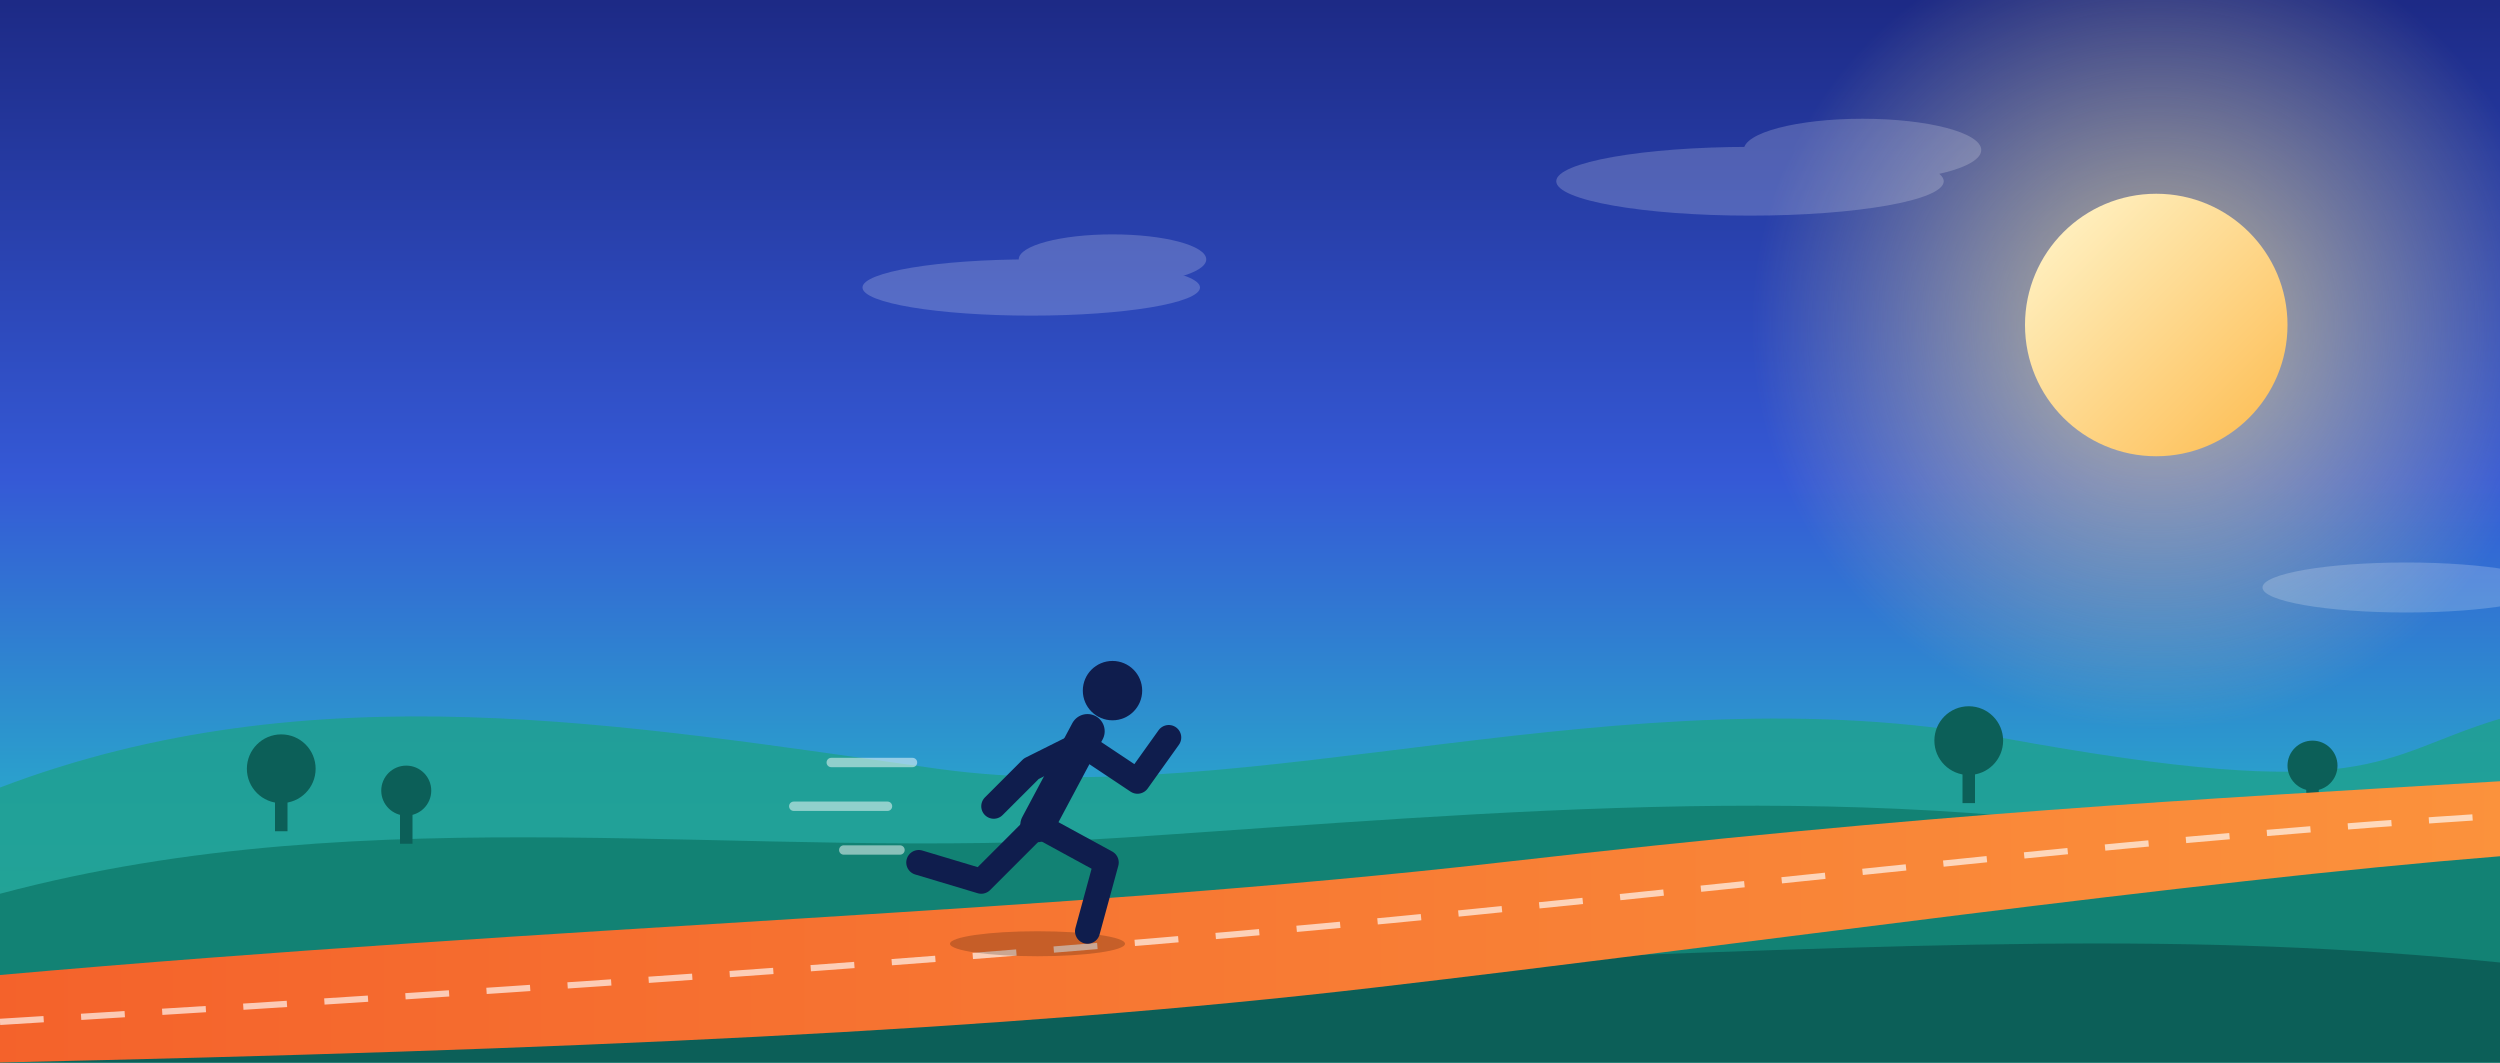
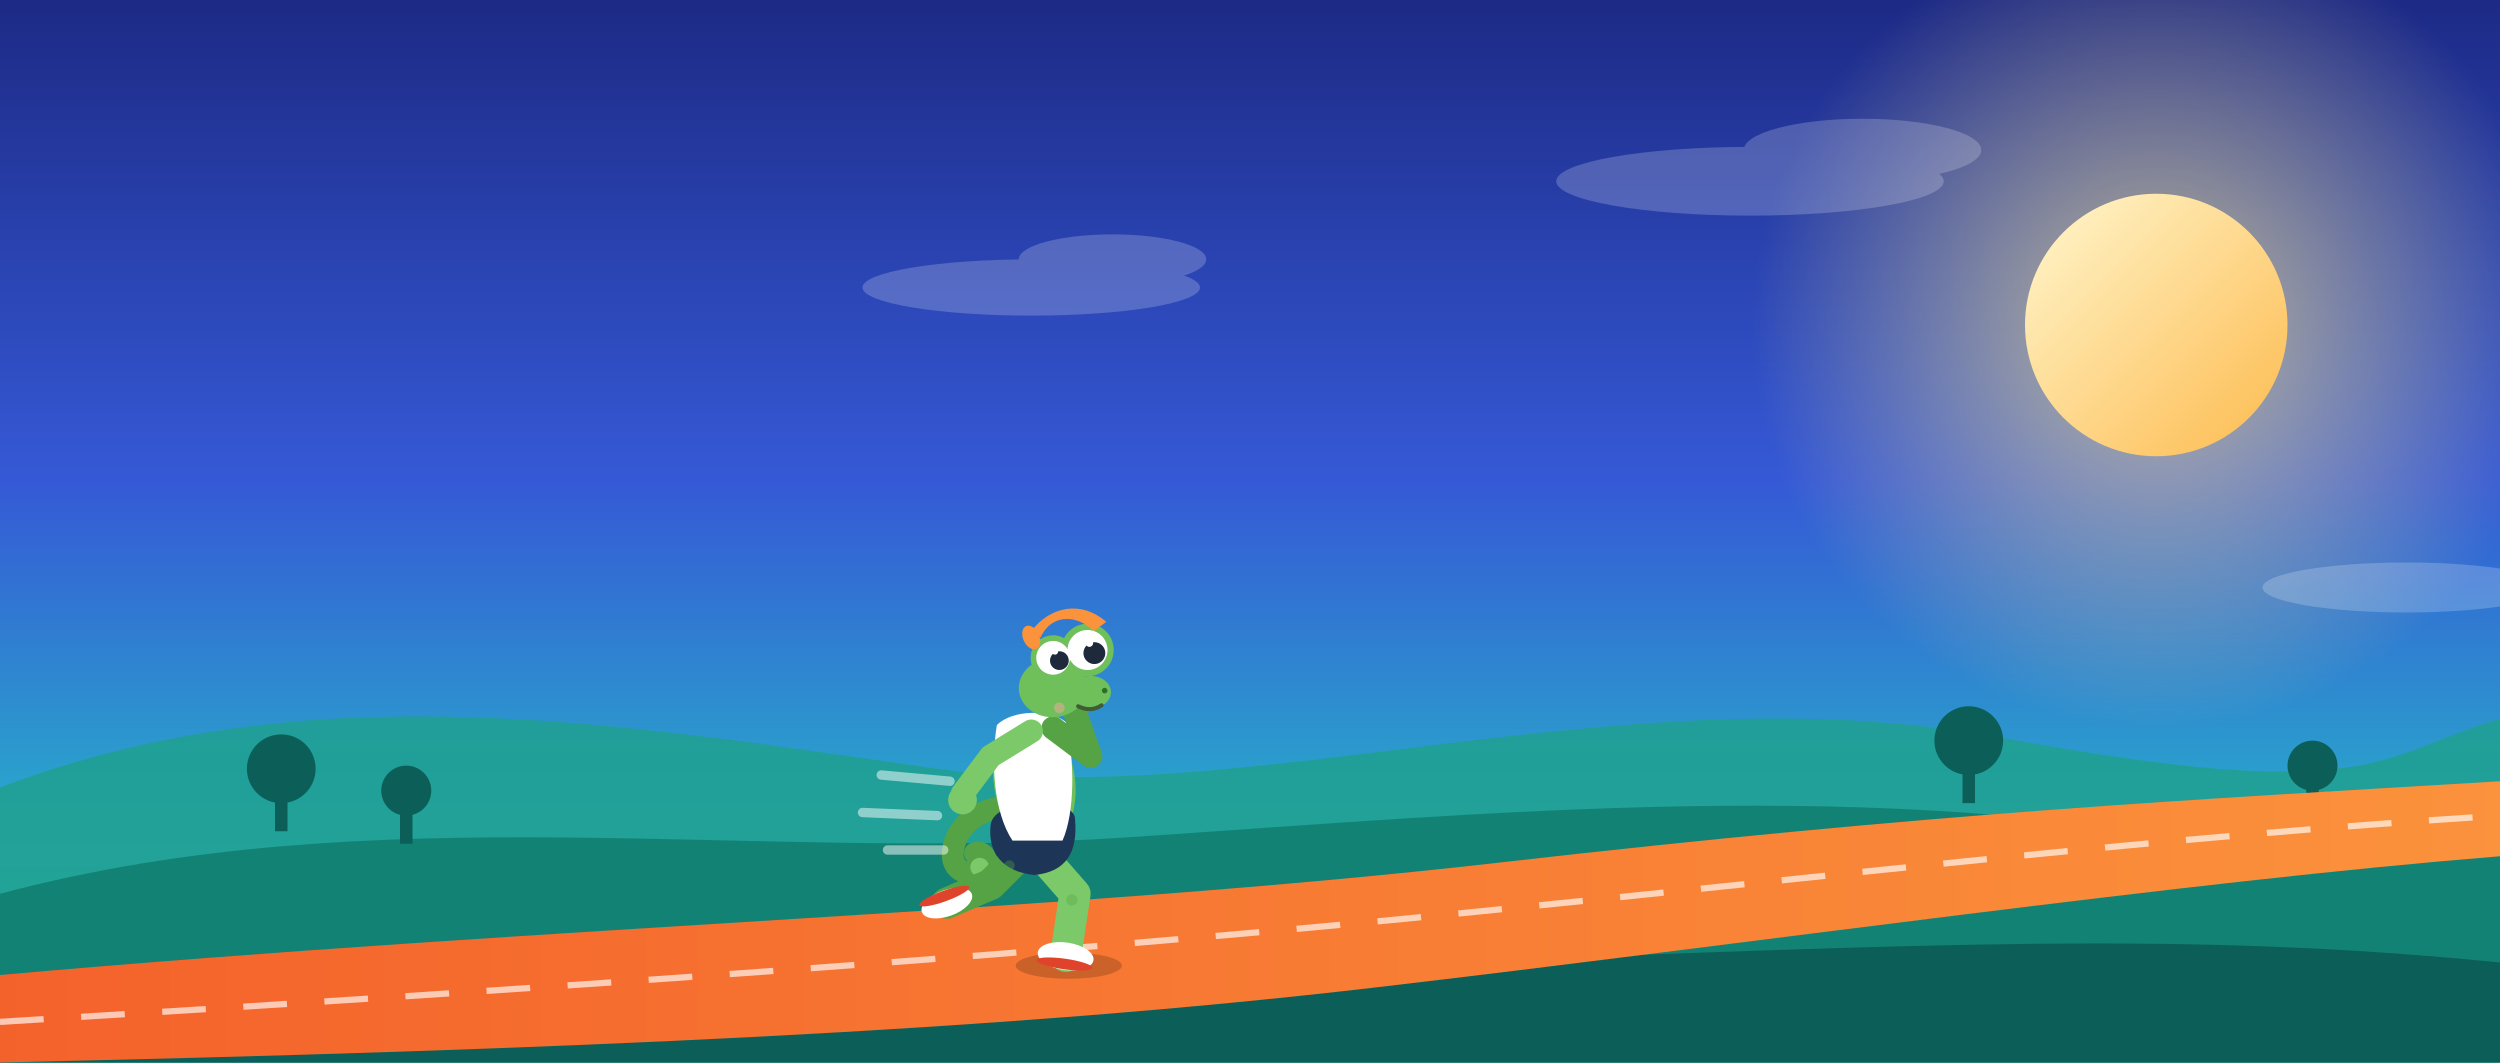
<svg xmlns="http://www.w3.org/2000/svg" viewBox="0 0 800 340" preserveAspectRatio="xMidYMid slice">
  <defs>
    <linearGradient id="sky" x1="0" y1="0" x2="0" y2="1">
      <stop offset="0" stop-color="#1d2a86" />
      <stop offset="0.45" stop-color="#3559d6" />
      <stop offset="0.75" stop-color="#2aa3cc" />
      <stop offset="1" stop-color="#57d6b4" />
    </linearGradient>
    <radialGradient id="glow" cx="0.5" cy="0.5" r="0.5">
      <stop offset="0" stop-color="#fde68a" stop-opacity="0.7" />
      <stop offset="1" stop-color="#fde68a" stop-opacity="0" />
    </radialGradient>
    <linearGradient id="sun" x1="0" y1="0" x2="1" y2="1">
      <stop offset="0" stop-color="#fff7cf" />
      <stop offset="1" stop-color="#fdba4d" />
    </linearGradient>
    <linearGradient id="track" x1="0" y1="0" x2="1" y2="0">
      <stop offset="0" stop-color="#f4622b" />
      <stop offset="1" stop-color="#fb923c" />
    </linearGradient>
  </defs>
  <rect width="800" height="340" fill="url(#sky)" />
  <circle cx="690" cy="104" r="130" fill="url(#glow)" />
  <circle cx="690" cy="104" r="42" fill="url(#sun)" />
  <g fill="#fff" opacity="0.2">
    <ellipse cx="560" cy="58" rx="62" ry="11" />
    <ellipse cx="596" cy="48" rx="38" ry="10" />
    <ellipse cx="330" cy="92" rx="54" ry="9" />
    <ellipse cx="356" cy="83" rx="30" ry="8" />
    <ellipse cx="770" cy="188" rx="46" ry="8" />
  </g>
  <path d="M0 252 C100 214 200 232 300 246 S 520 214 640 236 S 760 242 800 230 L800 340 L0 340Z" fill="#1fa08f" opacity="0.85" />
  <path d="M0 286 C120 254 240 276 360 268 S 600 248 720 272 L800 266 L800 340 L0 340Z" fill="#128274" />
  <g fill="#0c5f58">
    <rect x="88" y="252" width="4" height="14" />
    <circle cx="90" cy="246" r="11" />
    <rect x="128" y="258" width="4" height="12" />
    <circle cx="130" cy="253" r="8" />
    <rect x="628" y="243" width="4" height="14" />
    <circle cx="630" cy="237" r="11" />
    <rect x="738" y="250" width="4" height="12" />
    <circle cx="740" cy="245" r="8" />
  </g>
  <path d="M0 320 C160 302 300 314 460 308 S 700 298 800 308 L800 340 L0 340Z" fill="#0c5f58" />
  <path d="M0 312 C180 296 340 292 480 276 S 700 256 800 250 L800 274 C700 282 560 302 440 316 S 180 336 0 340Z" fill="url(#track)" />
  <path d="M0 327 C180 316 340 305 470 292 S 690 268 800 261" fill="none" stroke="#fff" stroke-opacity="0.65" stroke-width="2" stroke-dasharray="14 12" />
-   <g transform="translate(-130 10)">
-     <ellipse cx="462" cy="292" rx="28" ry="4" fill="#000" opacity="0.2" />
-     <g fill="none" stroke="#0f1d4d" stroke-width="8" stroke-linecap="round" stroke-linejoin="round">
-       <path d="M478 224 L462 254" stroke-width="11" />
-       <path d="M476 228 L494 240 L504 226" />
-       <path d="M476 228 L460 236 L448 248" />
-       <path d="M462 254 L484 266 L478 288" />
-       <path d="M462 254 L444 272 L424 266" />
+   <g transform="translate(330 270)">
+     <ellipse cx="12" cy="39" rx="17" ry="4.2" fill="#000" opacity="0.18" />
+     <path d="M-6 -12 C-16 -12 -24 -6 -25 2 C-26 8 -21 11 -16 8 C-13 6 -15 2 -18 3" fill="none" stroke="#55A344" stroke-width="7" stroke-linecap="round" stroke-linejoin="round" />
+     <circle cx="-16.5" cy="7.5" r="3" fill="#7BC968" />
+     <path d="M0 0 L-13 13 L-27 19" fill="none" stroke="#55A344" stroke-width="10" stroke-linecap="round" stroke-linejoin="round" />
+     <g transform="translate(-27 19) rotate(160)">
+       <ellipse rx="8.5" ry="4.2" fill="#fff" />
+       <ellipse cx="0" cy="2.4" rx="8.5" ry="1.7" fill="#e0432b" />
    </g>
-     <circle cx="486" cy="211" r="9.5" fill="#0f1d4d" />
+     <path d="M0 0 L14 16 L11 36" fill="none" stroke="#7BC968" stroke-width="10" stroke-linecap="round" stroke-linejoin="round" />
+     <g transform="translate(11 36) rotate(8)">
+       <ellipse rx="9" ry="4.4" fill="#fff" />
+       <ellipse cx="0" cy="2.5" rx="9" ry="1.7" fill="#e0432b" />
+     </g>
+     <ellipse cx="1" cy="-20" rx="13" ry="21" fill="#6FBF5B" transform="rotate(-8 1 -20)" />
+     <path d="M-13 -6 C-14 3 -9 9 1 10 C11 9 15 3 14 -8 C14 -15 -12 -15 -13 -6Z" fill="#1d3557" />
+     <path d="M-11 -38 C-13 -26 -12 -10 -6 -1 L10 -1 C14 -10 14 -27 11 -39 C6 -43 -6 -43 -11 -38Z" fill="#fff" />
+     <path d="M7 -37 L19 -28 L14 -42" fill="none" stroke="#55A344" stroke-width="7.5" stroke-linecap="round" stroke-linejoin="round" />
+     <circle cx="14" cy="-43.5" r="4.6" fill="#55A344" />
+     <path d="M0 -36 L-13 -28 L-22 -16" fill="none" stroke="#7BC968" stroke-width="7.5" stroke-linecap="round" stroke-linejoin="round" />
+     <circle cx="-22" cy="-14" r="4.6" fill="#7BC968" />
+     <g fill="#55A344" opacity="0.35">
+       <circle cx="13" cy="18" r="1.8" />
+       <circle cx="-7" cy="7" r="1.7" />
+       <circle cx="-20" cy="4" r="1.5" />
+     </g>
+     <ellipse cx="7" cy="-50" rx="11" ry="9.5" fill="#6FBF5B" transform="rotate(-4 7 -50)" />
+     <ellipse cx="19" cy="-48.5" rx="6.5" ry="5.2" fill="#6FBF5B" />
+     <circle cx="23.5" cy="-49" r="0.9" fill="#2f6f25" />
+     <path d="M15 -44 Q19 -42 22.5 -44.3" fill="none" stroke="#3f5c33" stroke-width="1.3" stroke-linecap="round" />
+     <circle cx="9" cy="-43.5" r="1.7" fill="#f6a8a0" opacity="0.5" />
+     <circle cx="18" cy="-62" r="8.4" fill="#6FBF5B" />
+     <circle cx="7" cy="-59.5" r="7.2" fill="#6FBF5B" />
+     <path d="M0 -68 C6 -76 16 -78 24 -71 L20 -68 C14 -74 6 -73 3 -66Z" fill="#fb923c" />
+     <ellipse cx="0" cy="-66" rx="2.6" ry="4" fill="#fb923c" transform="rotate(-25 0 -66)" />
+     <circle cx="18" cy="-62" r="6.4" fill="#fff" />
+     <circle cx="7" cy="-59.5" r="5.4" fill="#fff" />
+     <circle cx="20.2" cy="-61" r="3.5" fill="#1e293b" />
+     <circle cx="9" cy="-58.6" r="3" fill="#1e293b" />
+     <circle cx="18.6" cy="-64.2" r="1.2" fill="#fff" />
+     <circle cx="7.6" cy="-61.5" r="1" fill="#fff" />
    <g stroke="#fff" stroke-opacity="0.5" stroke-width="3" stroke-linecap="round">
-       <path d="M396 234 L422 234" />
-       <path d="M384 248 L414 248" />
-       <path d="M400 262 L418 262" />
+       <path d="M-48 -22 L-26 -20" />
+       <path d="M-54 -10 L-30 -9" />
+       <path d="M-46 2 L-28 2" />
    </g>
  </g>
</svg>
